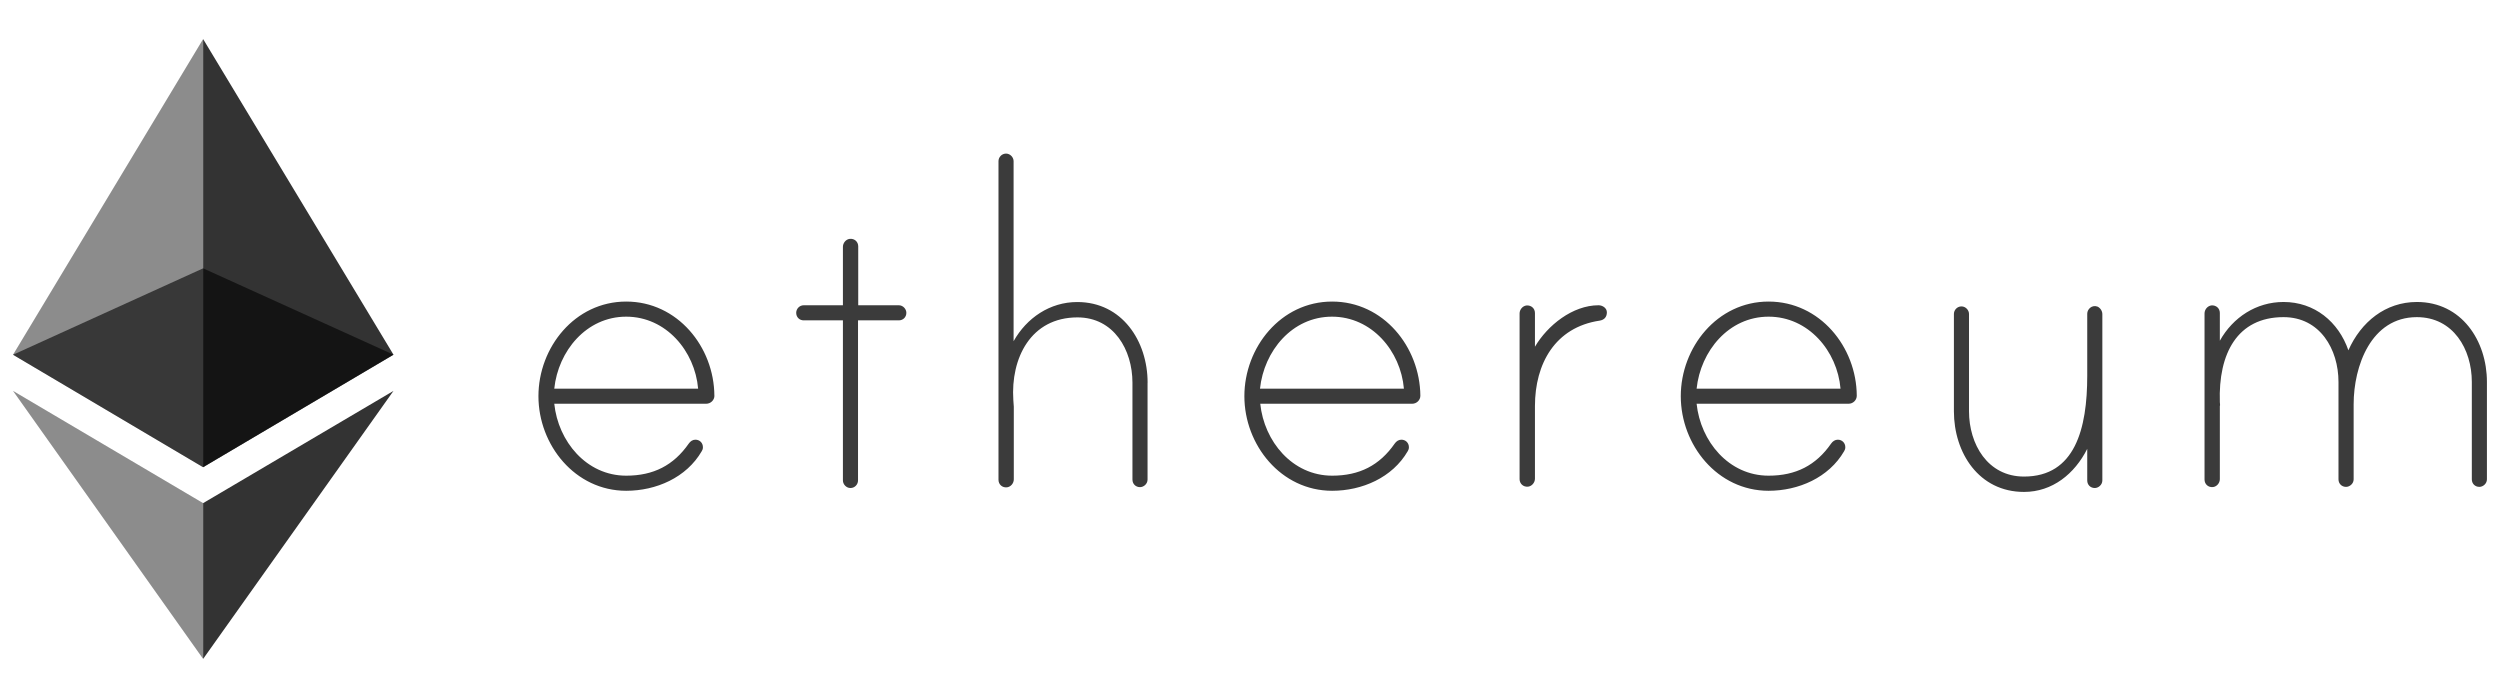
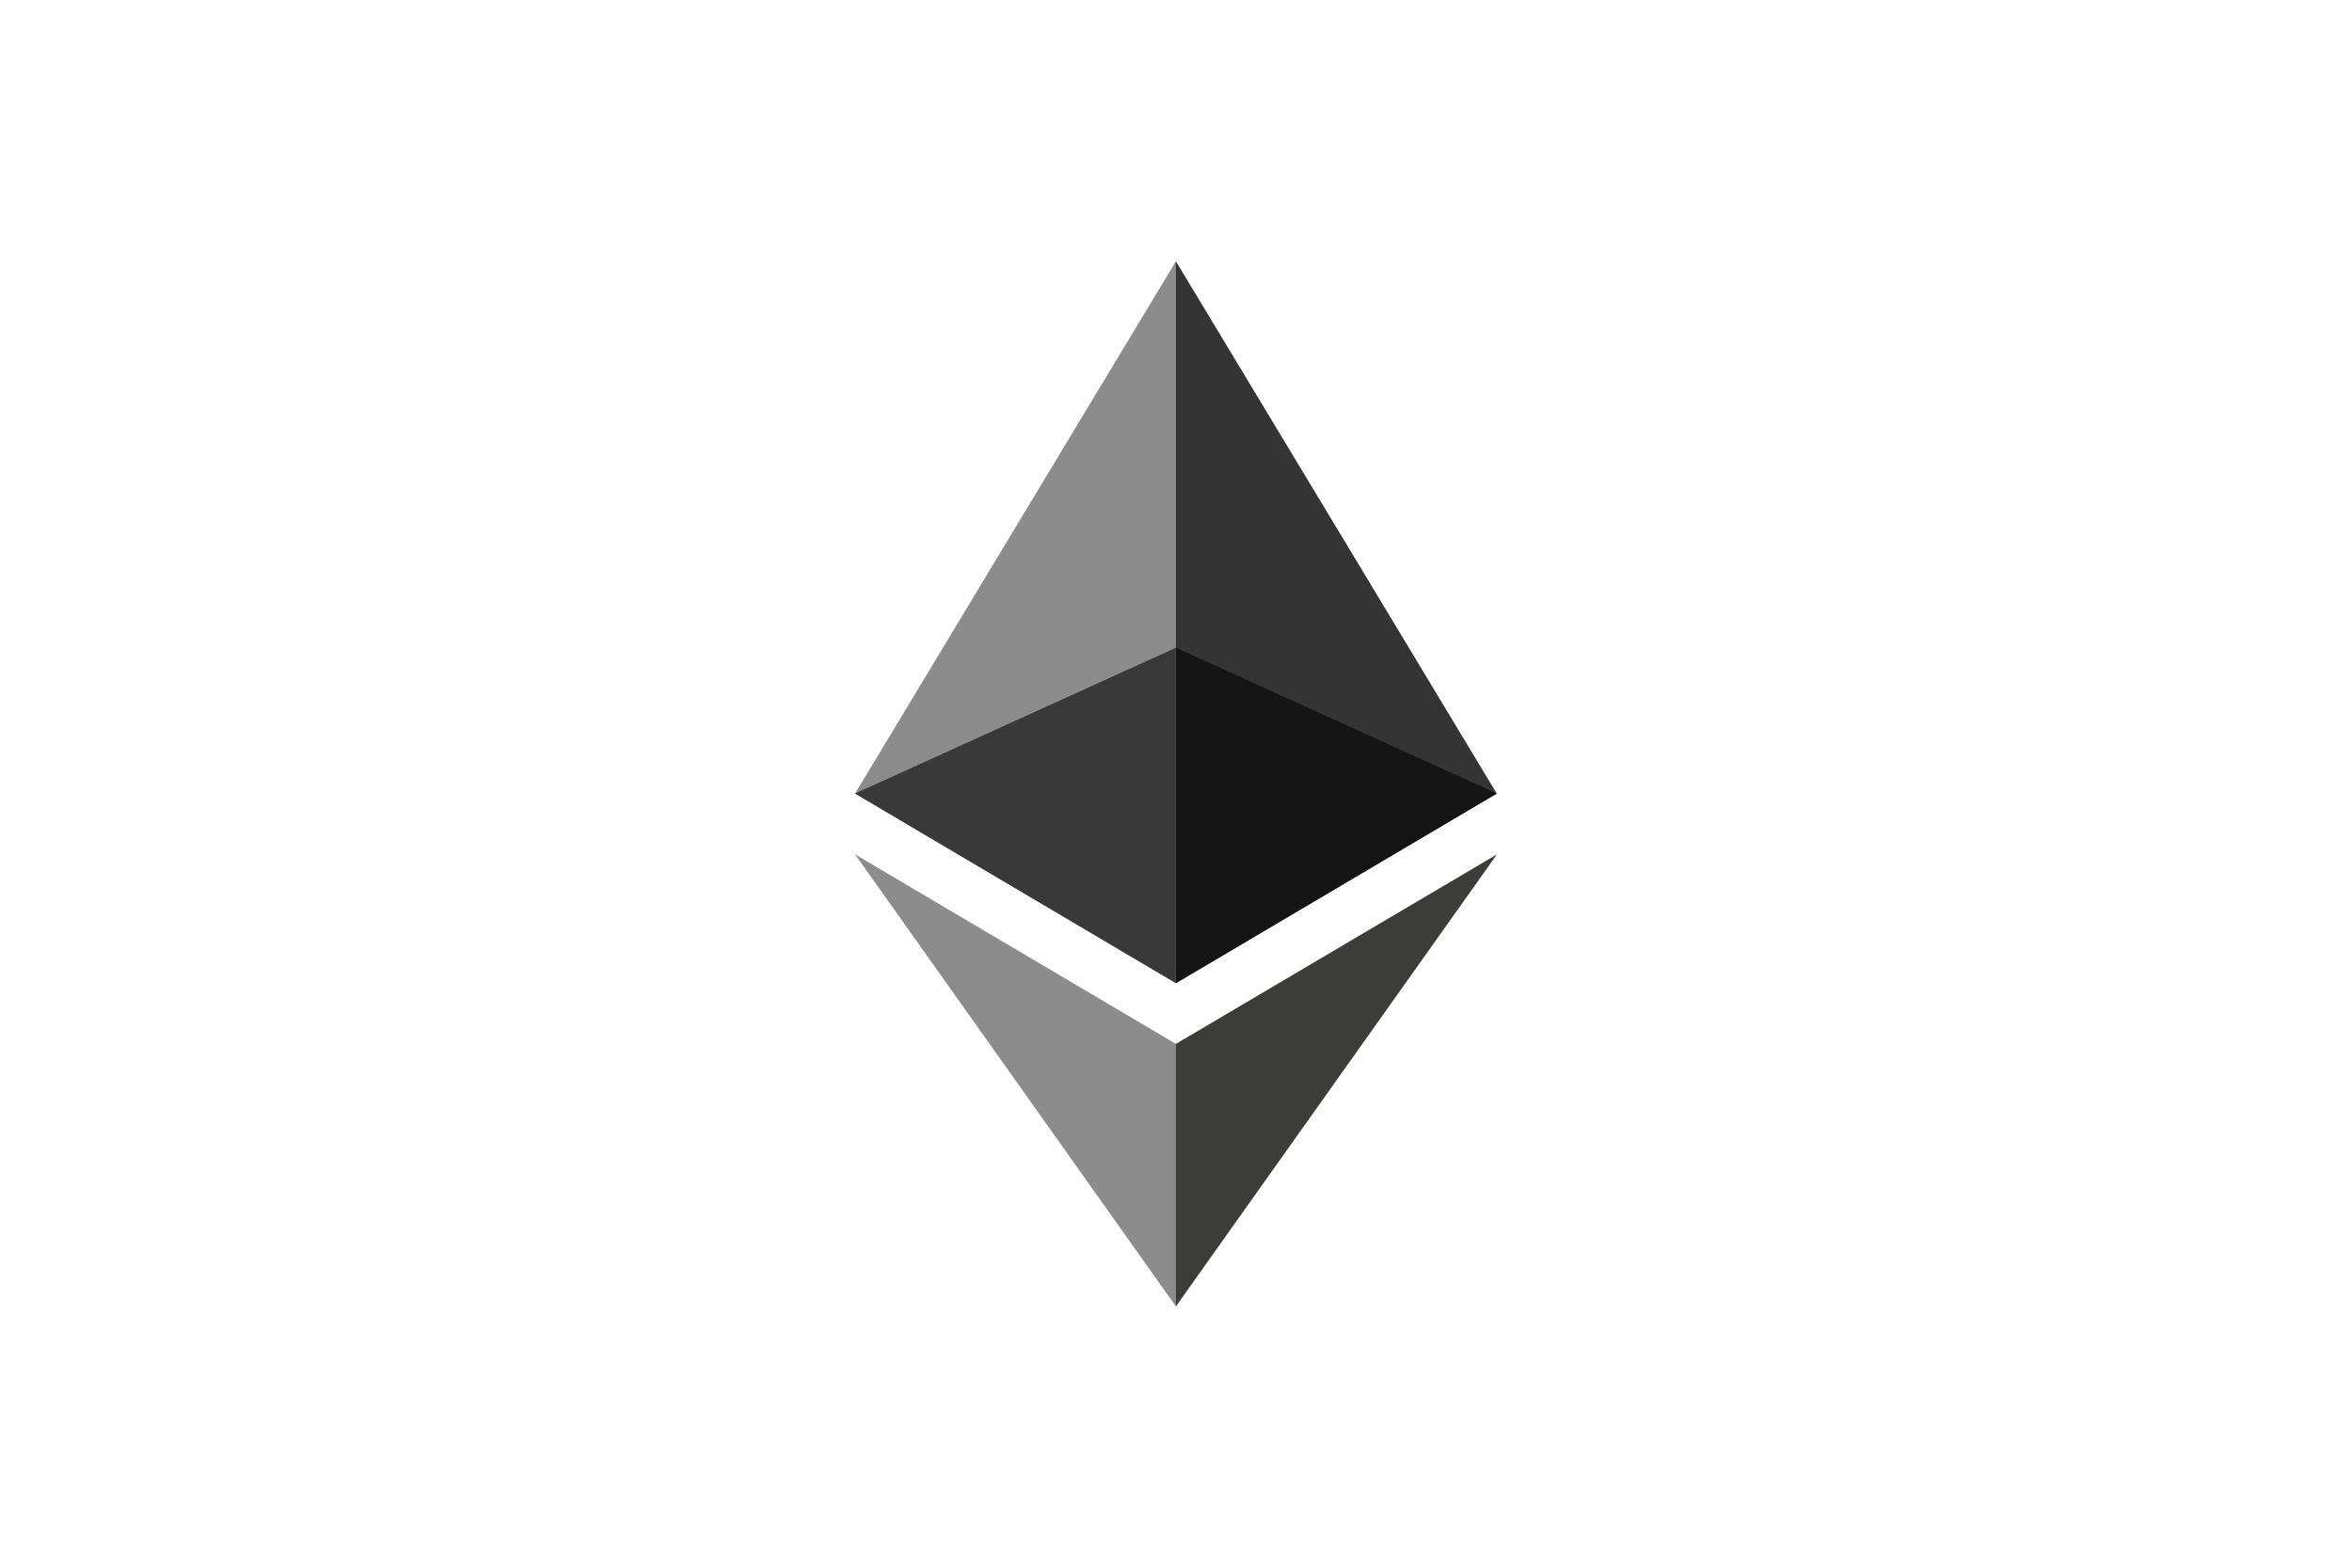
- <svg xmlns="http://www.w3.org/2000/svg" width="48" height="13" viewBox="0 0 48 13" fill="none">
-   <path d="M13.717 7.598C13.717 7.681 13.646 7.752 13.558 7.752H10.642C10.717 8.473 11.258 9.133 12.023 9.133C12.546 9.133 12.933 8.935 13.224 8.517C13.255 8.473 13.298 8.442 13.351 8.442C13.435 8.442 13.496 8.504 13.496 8.587C13.496 8.618 13.488 8.64 13.474 8.662C13.179 9.172 12.595 9.423 12.023 9.423C11.042 9.423 10.338 8.544 10.338 7.607C10.338 6.67 11.037 5.79 12.023 5.79C13.008 5.79 13.711 6.661 13.716 7.598H13.717ZM13.404 7.462C13.342 6.74 12.788 6.08 12.023 6.08C11.258 6.08 10.717 6.74 10.642 7.462H13.404ZM17.257 5.861C17.34 5.861 17.402 5.935 17.402 6.006C17.402 6.089 17.34 6.151 17.257 6.151H16.474V9.225C16.474 9.3 16.413 9.37 16.329 9.37C16.246 9.37 16.184 9.296 16.184 9.225V6.151H15.432C15.348 6.151 15.287 6.089 15.287 6.006C15.287 5.931 15.348 5.861 15.432 5.861H16.184V4.739C16.184 4.665 16.241 4.594 16.316 4.586C16.408 4.577 16.478 4.643 16.478 4.731V5.861H17.257V5.861ZM22.033 7.347V9.208C22.033 9.291 21.959 9.353 21.888 9.353C21.805 9.353 21.743 9.291 21.743 9.208V7.347C21.743 6.719 21.387 6.094 20.688 6.094C19.79 6.094 19.403 6.877 19.456 7.681C19.456 7.703 19.465 7.796 19.465 7.809V9.203C19.465 9.278 19.408 9.348 19.333 9.357C19.241 9.366 19.171 9.3 19.171 9.212V3.094C19.171 3.02 19.232 2.949 19.316 2.949C19.399 2.949 19.461 3.024 19.461 3.094V6.551C19.712 6.103 20.16 5.799 20.683 5.799C21.546 5.799 22.034 6.551 22.034 7.347H22.033ZM27.271 7.598C27.271 7.681 27.201 7.752 27.113 7.752H24.197C24.271 8.473 24.812 9.133 25.578 9.133C26.101 9.133 26.488 8.935 26.778 8.517C26.809 8.473 26.853 8.442 26.906 8.442C26.989 8.442 27.051 8.504 27.051 8.587C27.051 8.618 27.042 8.64 27.029 8.662C26.734 9.172 26.149 9.423 25.577 9.423C24.596 9.423 23.892 8.544 23.892 7.607C23.892 6.67 24.592 5.79 25.577 5.79C26.563 5.79 27.262 6.661 27.271 7.598H27.271ZM26.955 7.462C26.893 6.74 26.339 6.08 25.574 6.08C24.808 6.08 24.268 6.74 24.192 7.462H26.955ZM30.852 5.997C30.852 6.089 30.799 6.142 30.715 6.156C29.858 6.283 29.471 6.983 29.471 7.796V9.19C29.471 9.265 29.413 9.335 29.339 9.344C29.247 9.353 29.176 9.287 29.176 9.199V6.019C29.176 5.945 29.233 5.874 29.308 5.865C29.4 5.857 29.471 5.922 29.471 6.01V6.657C29.712 6.248 30.192 5.861 30.693 5.861C30.768 5.861 30.852 5.914 30.852 5.997ZM35.65 7.598C35.65 7.681 35.58 7.752 35.492 7.752H32.575C32.65 8.473 33.191 9.133 33.957 9.133C34.48 9.133 34.867 8.935 35.157 8.517C35.188 8.473 35.232 8.442 35.285 8.442C35.368 8.442 35.43 8.504 35.43 8.587C35.43 8.618 35.421 8.64 35.408 8.662C35.113 9.172 34.528 9.423 33.956 9.423C32.975 9.423 32.271 8.544 32.271 7.607C32.271 6.67 32.971 5.79 33.956 5.79C34.942 5.79 35.645 6.661 35.65 7.598H35.65ZM35.338 7.462C35.276 6.74 34.722 6.08 33.957 6.08C33.191 6.08 32.651 6.74 32.575 7.462H35.338ZM40.365 6.032V9.225C40.365 9.308 40.29 9.37 40.22 9.37C40.136 9.37 40.075 9.308 40.075 9.225V8.618C39.833 9.098 39.406 9.445 38.861 9.445C37.994 9.445 37.515 8.693 37.515 7.897V6.028C37.515 5.953 37.577 5.883 37.66 5.883C37.743 5.883 37.805 5.957 37.805 6.028V7.897C37.805 8.526 38.161 9.15 38.861 9.15C39.841 9.15 40.075 8.231 40.075 7.215V6.023C40.075 5.935 40.167 5.847 40.273 5.887C40.326 5.913 40.365 5.97 40.365 6.032ZM47.749 7.334V9.203C47.749 9.286 47.674 9.348 47.604 9.348C47.52 9.348 47.459 9.286 47.459 9.203V7.334C47.459 6.705 47.103 6.089 46.403 6.089C45.524 6.089 45.19 7.03 45.19 7.761V9.203C45.19 9.286 45.115 9.348 45.044 9.348C44.961 9.348 44.899 9.286 44.899 9.203V7.334C44.899 6.705 44.543 6.089 43.844 6.089C42.956 6.089 42.59 6.789 42.621 7.721C42.621 7.743 42.63 7.783 42.621 7.796V9.198C42.621 9.273 42.564 9.343 42.489 9.352C42.397 9.361 42.327 9.295 42.327 9.207V6.018C42.327 5.944 42.384 5.873 42.459 5.864C42.551 5.856 42.621 5.921 42.621 6.009V6.542C42.872 6.093 43.321 5.798 43.844 5.798C44.438 5.798 44.899 6.177 45.089 6.726C45.331 6.181 45.801 5.798 46.404 5.798C47.262 5.798 47.749 6.542 47.749 7.333L47.749 7.334Z" fill="#3B3B3B" />
-   <path opacity="0.6" d="M3.9 8.97L7.556 6.81L3.9 5.152L0.25 6.811L3.9 8.971V8.97Z" fill="black" />
-   <path opacity="0.45" d="M3.9 5.153V0.75L0.25 6.811L3.9 8.97V5.153Z" fill="black" />
-   <path opacity="0.8" d="M3.9 8.97L7.555 6.81L3.9 0.75V8.97Z" fill="black" />
-   <path opacity="0.45" d="M3.9 9.66L0.25 7.505L3.9 12.651V9.66Z" fill="black" />
-   <path opacity="0.8" d="M7.555 7.505L3.9 9.66V12.651L7.555 7.505Z" fill="black" />
+ <svg xmlns="http://www.w3.org/2000/svg" height="800" width="1200" preserveAspectRatio="xMidYMid" viewBox="-38.4 -104.227 332.799 625.361">
+   <path fill="#343434" d="M125.166 285.168l2.795 2.79 127.962-75.638L127.961 0l-2.795 9.5z" />
+   <path fill="#8C8C8C" d="M127.962 287.959V0L0 212.32z" />
+   <path fill="#3C3C3B" d="M126.386 412.306l1.575 4.6L256 236.587l-128.038 75.6-1.575 1.92z" />
+   <path fill="#8C8C8C" d="M0 236.585l127.962 180.32v-104.72z" />
+   <path fill="#141414" d="M127.961 154.159v133.799l127.96-75.637z" />
+   <path fill="#393939" d="M127.96 154.159L0 212.32l127.96 75.637z" />
</svg>
